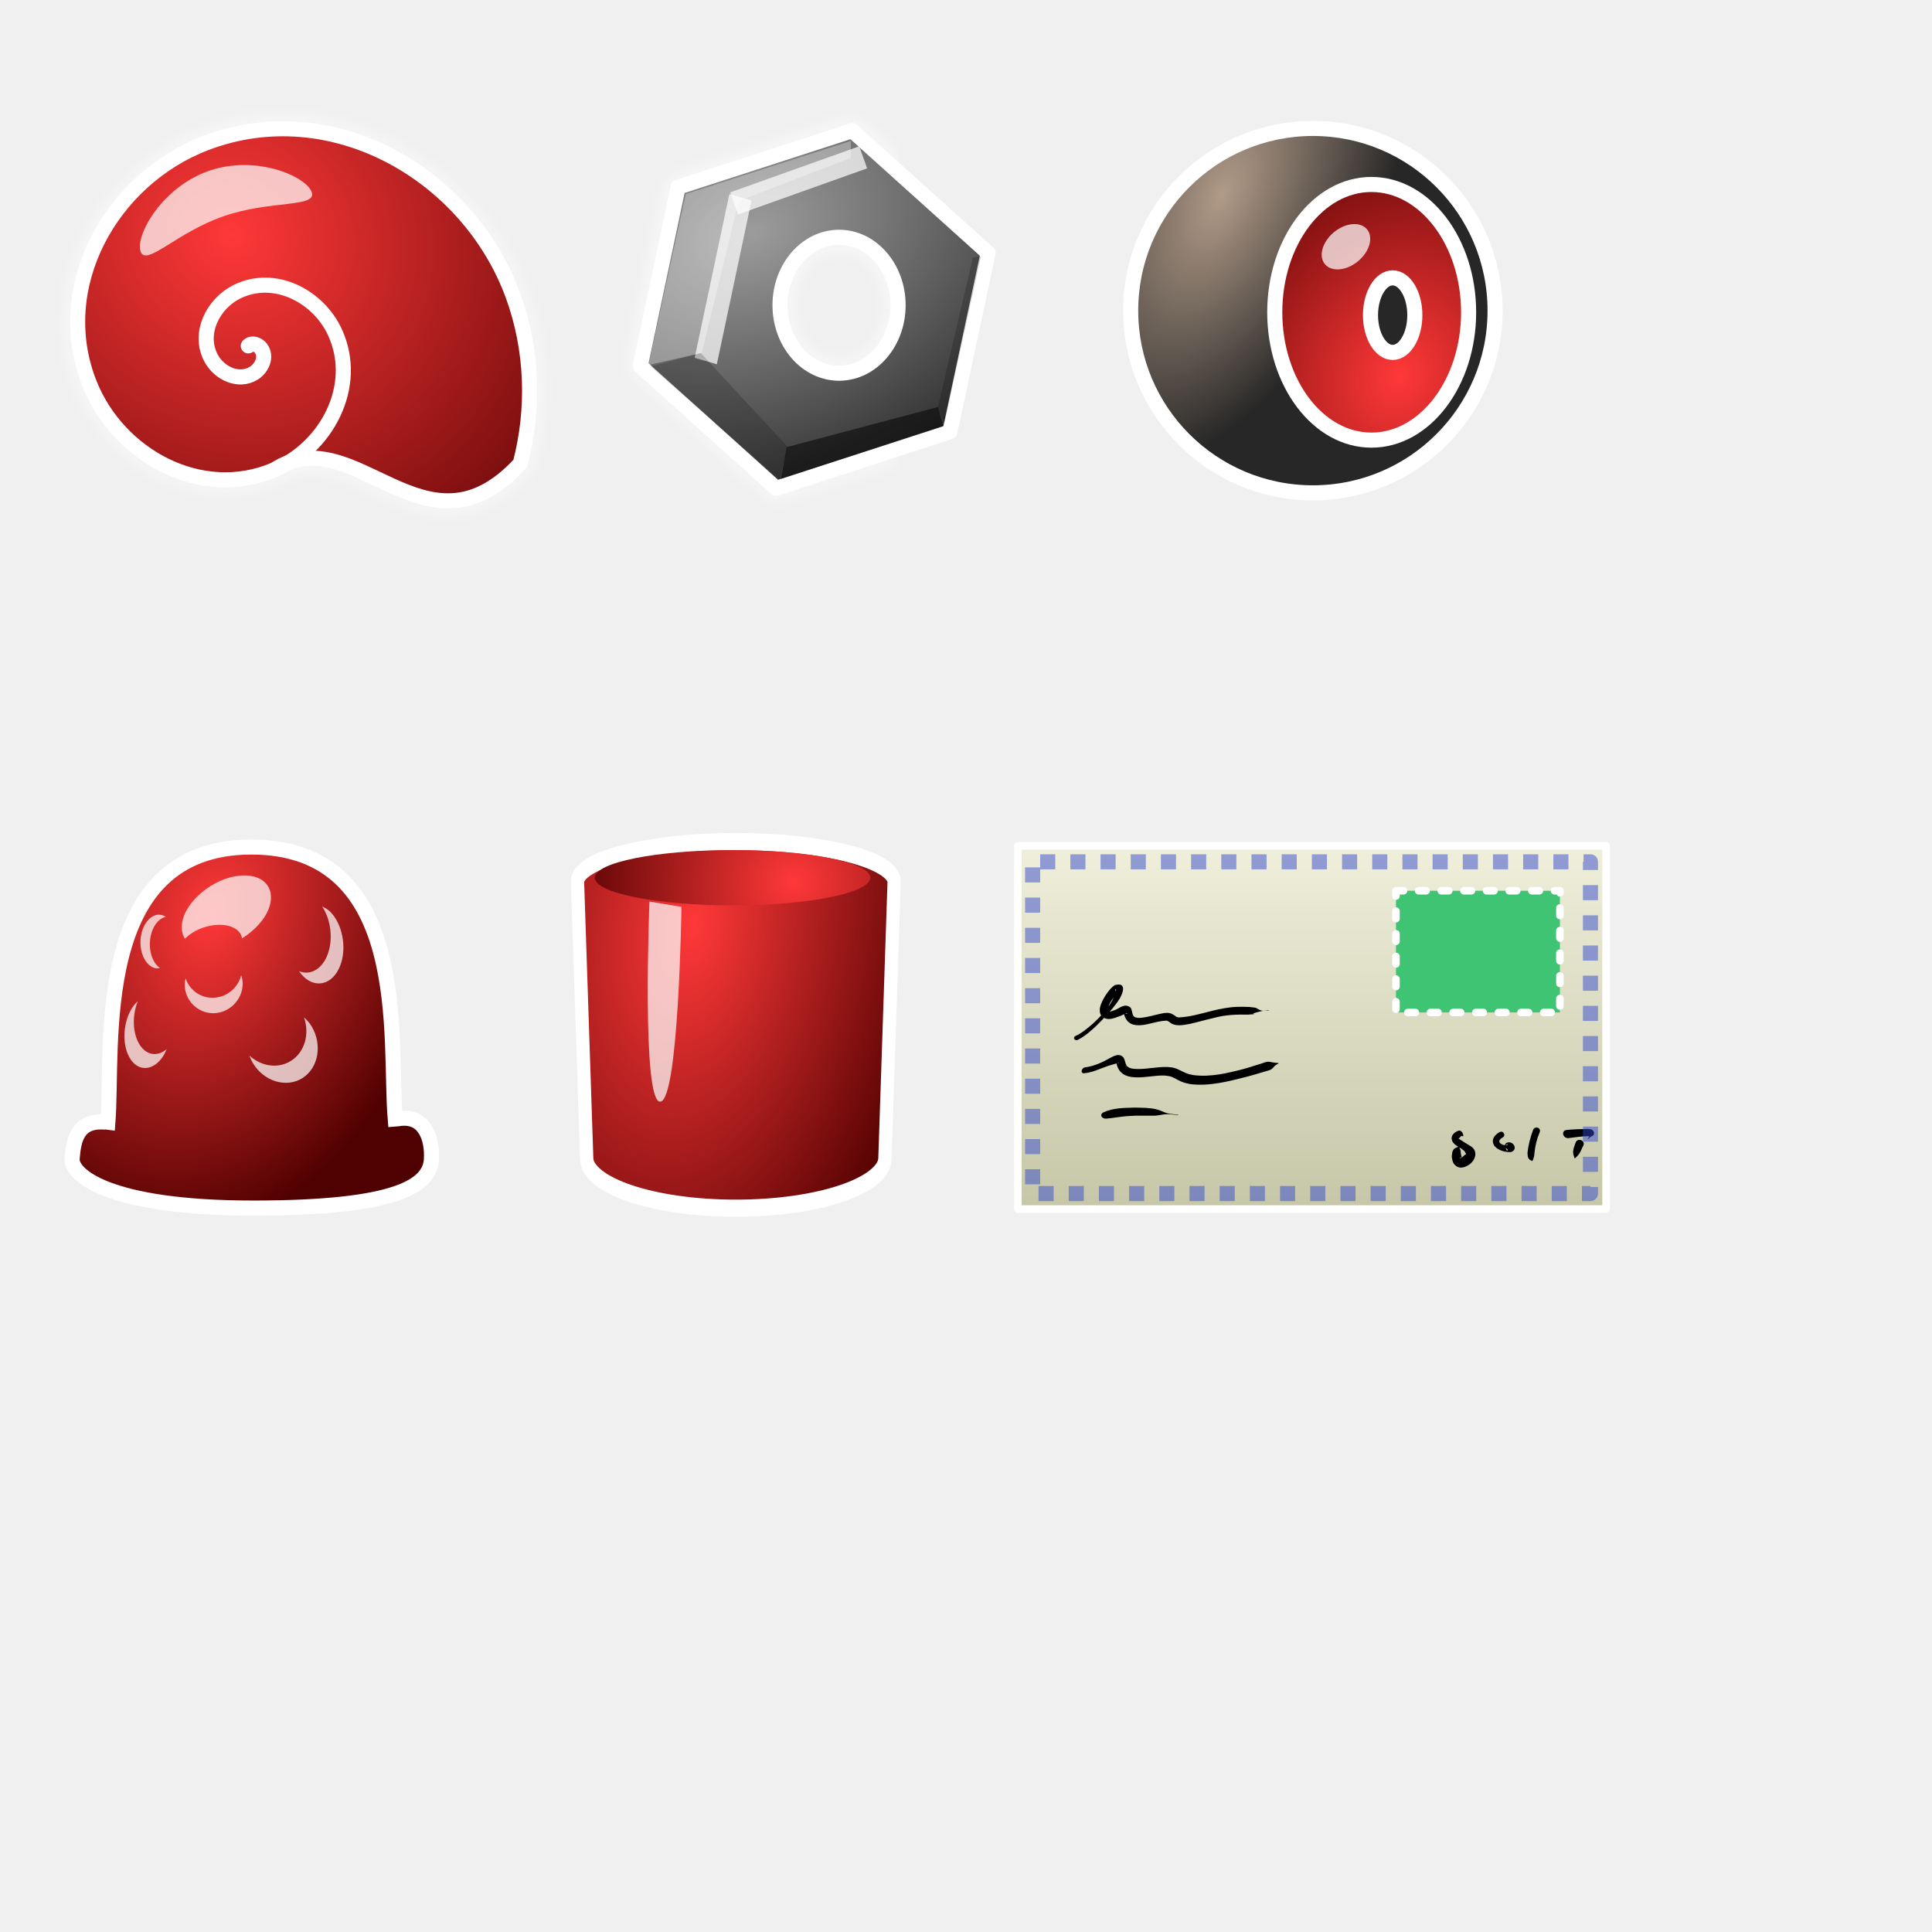
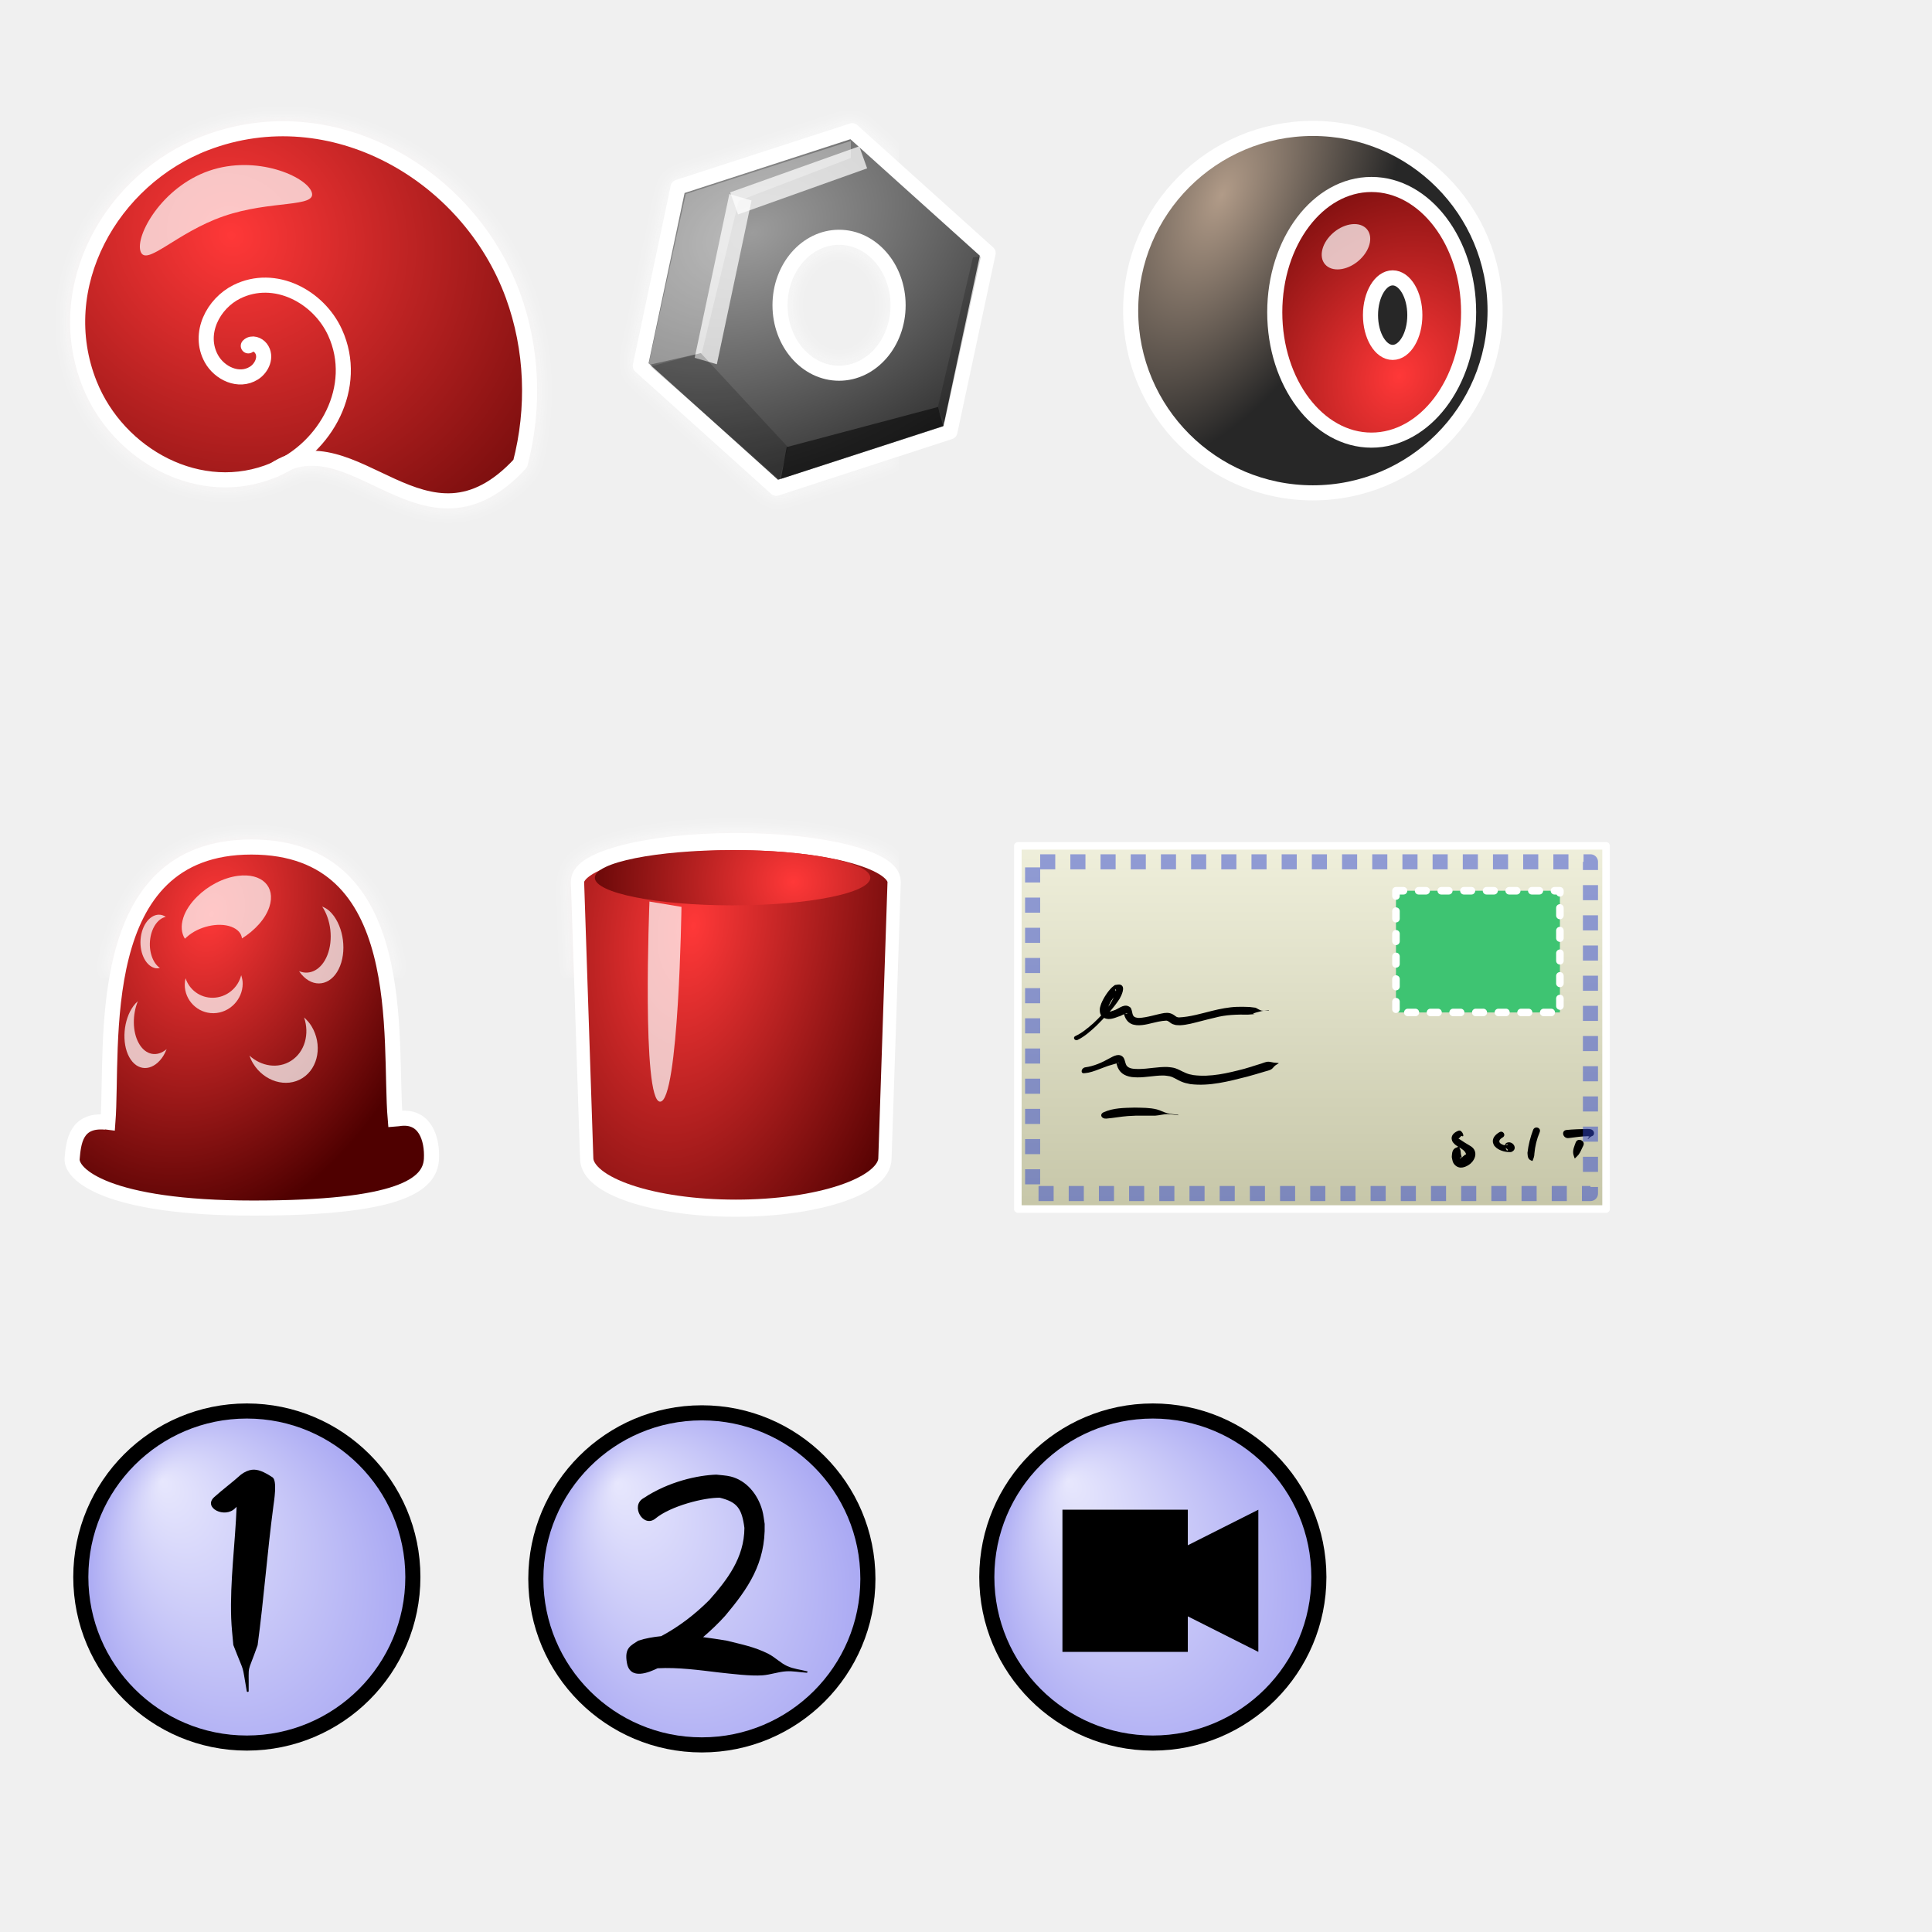
<svg xmlns="http://www.w3.org/2000/svg" xmlns:xlink="http://www.w3.org/1999/xlink" width="256" height="256" id="svg2" version="1.0">
  <defs id="defs4">
+     <linearGradient id="linearGradient2410">
+       <stop style="stop-color:#e7e7fd;stop-opacity:1" offset="0" id="stop2412" />
+       <stop style="stop-color:#a5a4f2;stop-opacity:1" offset="1" id="stop2414" />
+     </linearGradient>
    <linearGradient id="linearGradient3352">
      <stop style="stop-color:#c6c6a8;stop-opacity:1;" offset="0" id="stop3354" />
      <stop style="stop-color:#efefdb;stop-opacity:1;" offset="1" id="stop3356" />
    </linearGradient>
    <linearGradient id="linearGradient3275">
      <stop style="stop-color:#b19b88;stop-opacity:1;" offset="0" id="stop3277" />
      <stop style="stop-color:#272727;stop-opacity:1;" offset="1" id="stop3279" />
    </linearGradient>
    <linearGradient id="linearGradient3236">
      <stop id="stop3238" offset="0" style="stop-color:#9c9c9c;stop-opacity:1;" />
      <stop id="stop3240" offset="1" style="stop-color:#272727;stop-opacity:1;" />
    </linearGradient>
    <linearGradient id="linearGradient3168">
      <stop style="stop-color:#ff3838;stop-opacity:1;" offset="0" id="stop3170" />
      <stop style="stop-color:#4f0000;stop-opacity:1;" offset="1" id="stop3172" />
    </linearGradient>
    <filter id="filter3509">
      <feGaussianBlur stdDeviation="1.122" id="feGaussianBlur3511" />
    </filter>
    <linearGradient id="linearGradient3168-9">
      <stop style="stop-color:#ff3838;stop-opacity:1;" offset="0" id="stop3170-2" />
      <stop style="stop-color:#4f0000;stop-opacity:1;" offset="1" id="stop3172-8" />
    </linearGradient>
    <radialGradient r="12.407" fy="15.552" fx="153.715" cy="15.552" cx="153.715" gradientTransform="matrix(-0.5407116,1.708821,-1.2144,-0.3842653,111.749,-251.7625)" gradientUnits="userSpaceOnUse" id="radialGradient3085" xlink:href="#linearGradient3168-9" />
    <radialGradient xlink:href="#linearGradient3168-9" id="radialGradient4191" gradientUnits="userSpaceOnUse" gradientTransform="matrix(-0.5407116,1.708821,-1.2144,-0.3842653,254.296,-242.8174)" cx="141.171" cy="-16.109" fx="141.171" fy="-16.109" r="12.407" />
    <radialGradient xlink:href="#linearGradient3168-9" id="radialGradient4779" gradientUnits="userSpaceOnUse" gradientTransform="matrix(1.724363,0.03676079,-0.03573322,1.599693,-146.7606,-16.76645)" cx="203.38" cy="15.608" fx="203.38" fy="15.608" r="7.812" />
    <radialGradient xlink:href="#linearGradient3168" id="radialGradient5058" gradientUnits="userSpaceOnUse" gradientTransform="matrix(1.81369,1.067278,-0.9837193,1.671695,-3.404269,-19.83994)" cx="17.926" cy="10.397" fx="17.926" fy="10.397" r="15.472" />
    <radialGradient xlink:href="#linearGradient3275" id="radialGradient5060" gradientUnits="userSpaceOnUse" gradientTransform="matrix(-0.7006716,1.45911,-0.7661931,-0.3679296,196.4094,-135.9938)" cx="108.635" cy="18.247" fx="108.635" fy="18.247" r="12.072" />
    <radialGradient xlink:href="#linearGradient3168" id="radialGradient5062" gradientUnits="userSpaceOnUse" gradientTransform="matrix(3.098692,1.417141,-1.65165,3.611466,-204.831,-237.2425)" cx="117.843" cy="26.65" fx="117.843" fy="26.65" r="4.858" />
    <radialGradient xlink:href="#linearGradient3236" id="radialGradient5064" gradientUnits="userSpaceOnUse" gradientTransform="matrix(0.5726484,1.382932,-2.001179,0.8288419,59.42983,-85.42709)" cx="63.268" cy="17.351" fx="63.268" fy="17.351" r="12.797" />
    <radialGradient xlink:href="#linearGradient3168" id="radialGradient5066" gradientUnits="userSpaceOnUse" gradientTransform="matrix(-0.5407116,1.708821,-1.2144,-0.3842653,254.296,-242.8174)" cx="153.715" cy="15.552" fx="153.715" fy="15.552" r="12.407" />
    <radialGradient xlink:href="#linearGradient3168-9" id="radialGradient5090" gradientUnits="userSpaceOnUse" gradientTransform="matrix(-0.5407116,1.708821,-1.2144,-0.3842653,254.296,-242.8174)" cx="141.171" cy="-16.109" fx="141.171" fy="-16.109" r="12.407" />
    <radialGradient xlink:href="#linearGradient3168-9" id="radialGradient5092" gradientUnits="userSpaceOnUse" gradientTransform="matrix(1.724363,0.03676079,-0.03573322,1.599693,-146.7606,-16.76645)" cx="203.38" cy="15.608" fx="203.38" fy="15.608" r="7.812" />
    <linearGradient xlink:href="#linearGradient3352" id="linearGradient5094" gradientUnits="userSpaceOnUse" gradientTransform="matrix(0.9742486,0,0,0.9624677,0.7648714,2.341854)" x1="28" y1="74" x2="28" y2="49" />
+     <linearGradient xlink:href="#linearGradient3449" id="linearGradient4158" gradientUnits="userSpaceOnUse" x1="23.94" y1="251.595" x2="23.94" y2="207.248" />
+     <linearGradient id="linearGradient3449">
+       <stop style="stop-color:#c5c5c5;stop-opacity:1;" offset="0" id="stop52838" />
+       <stop style="stop-color:#ffffff;stop-opacity:1;" offset="1" id="stop3453" />
+     </linearGradient>
+     <linearGradient xlink:href="#linearGradient3449-5" id="linearGradient4156" gradientUnits="userSpaceOnUse" x1="23.94" y1="251.595" x2="23.94" y2="207.248" />
+     <linearGradient id="linearGradient3449-5">
+       <stop style="stop-color:#c5c5c5;stop-opacity:1;" offset="0" id="stop52838-1" />
+       <stop style="stop-color:#ffffff;stop-opacity:1;" offset="1" id="stop3453-0" />
+     </linearGradient>
+     <filter style="color-interpolation-filters:sRGB" x="-0.3" y="-0.5" height="2" width="1.6" id="filter1953">
+       <feTurbulence result="result1" numOctaves="6" seed="0" type="fractalNoise" baseFrequency="0.05" id="feTurbulence1955" />
+       <feDisplacementMap result="result3" in="SourceGraphic" scale="2.4" yChannelSelector="G" xChannelSelector="R" in2="result1" id="feDisplacementMap1957" />
+       <feColorMatrix in="result1" result="result4" type="saturate" id="feColorMatrix1959" />
+       <feComposite k4="0" k3="0.375" k2="-1.06" k1="4.52" operator="arithmetic" id="feComposite1961" in2="result4" />
+       <feComposite result="result6" in2="result3" operator="in" id="feComposite1963" />
+       <feBlend result="result5" in2="result3" id="feBlend1965" mode="screen" />
+       <feColorMatrix values="1 0 0 0 0 0 1 0 0 0 0 0 1 0 0 -0.33 -0.33 -0.33 1 0 " type="matrix" id="feColorMatrix1967" />
+     </filter>
+     <radialGradient xlink:href="#linearGradient2410" id="radialGradient3671" gradientUnits="userSpaceOnUse" gradientTransform="matrix(0.9820306,-0.1887218,0.2305783,1.199834,-49.97962,-36.03293)" cx="42.061" cy="220.036" fx="33.061" fy="205.036" r="23" />
  </defs>
  <g id="layer2" style="display:none">
    <rect style="fill:#9c9c9c;fill-opacity:1;fill-rule:nonzero;stroke:none;stroke-width:1;marker:none;visibility:visible;display:inline;overflow:visible;enable-background:accumulate" id="rect3179" width="70" height="90" x="5" y="6" />
    <rect y="6" x="80" height="90" width="60" id="rect3214" style="fill:#9c9c9c;fill-opacity:1;fill-rule:nonzero;stroke:none;stroke-width:1;marker:none;visibility:visible;display:inline;overflow:visible;enable-background:accumulate" />
    <rect style="fill:#9c9c9c;fill-opacity:1;fill-rule:nonzero;stroke:none;stroke-width:1;marker:none;visibility:visible;display:inline;overflow:visible;enable-background:accumulate" id="rect3216" width="60" height="90" x="145" y="6" />
    <rect y="101" x="5" height="90" width="60" id="rect3218" style="fill:#9c9c9c;fill-opacity:1;fill-rule:nonzero;stroke:none;stroke-width:1;marker:none;visibility:visible;display:inline;overflow:visible;enable-background:accumulate" />
    <rect y="101" x="130" height="90" width="90" id="rect3330" style="fill:#9c9c9c;fill-opacity:1;fill-rule:nonzero;stroke:none;stroke-width:1;marker:none;visibility:visible;display:inline;overflow:visible;enable-background:accumulate" />
    <rect style="fill:#9c9c9c;fill-opacity:1;fill-rule:nonzero;stroke:none;stroke-width:1;marker:none;visibility:visible;display:inline;overflow:visible;enable-background:accumulate" id="rect3049" width="55" height="90" x="70" y="101" />
  </g>
  <g id="layer3" style="display:inline">
    <use x="0" y="0" xlink:href="#g3432" id="use3470" width="1" height="1" style="fill:#ffffff;fill-opacity:1;filter:url(#filter3509)" />
  </g>
  <g id="layer1" style="display:inline">
    <g id="g3432" transform="matrix(2,0,0,2,-5,-6)">
      <g id="g3390" transform="translate(-1.049233,1.914617)">
        <path style="fill:url(#radialGradient5058);fill-opacity:1;fill-rule:evenodd;stroke:#ffffff;stroke-width:1;stroke-linecap:butt;stroke-linejoin:round;stroke-opacity:1;stroke-miterlimit:4;stroke-dasharray:none" d="M 21.723,32.213 C 16.833,34.287 11.378,31.248 9.49,26.535 6.899,20.068 10.929,12.947 17.18,10.56 c 8.323,-3.177 17.396,2.024 20.351,10.09 1.303,3.558 1.441,7.485 0.487,11.145 -6.322,6.845 -10.948,-3.064 -16.294,0.418 z" id="path2388" />
        <path style="fill:none;stroke:#ffffff;stroke-width:1;stroke-linecap:round;stroke-linejoin:miter;stroke-opacity:1;stroke-miterlimit:4;stroke-dasharray:none" d="m 20,24 c 0.244,-0.251 0.65,-0.083 0.832,0.155 0.421,0.55 0.07,1.314 -0.454,1.645 -1.013,0.64 -2.298,0.008 -2.827,-0.956 -0.91,-1.657 0.116,-3.65 1.697,-4.431 2.505,-1.237 5.415,0.312 6.504,2.71 1.624,3.576 -0.592,7.634 -4.028,9.091" id="path2383" />
        <path transform="matrix(0.9448977,-0.3273657,0.3273657,0.9448977,-5.692148,4.031479)" style="fill:#ffffff;fill-opacity:0.719;fill-rule:nonzero;stroke:none;stroke-width:1;marker:none;visibility:visible;display:inline;overflow:visible;enable-background:accumulate" d="m 25.043,19.03 c 0,1.104 -2.731,-0.403 -6.043,-0.403 -3.312,0 -5.957,1.507 -5.957,0.403 0,-1.104 2.719,-3.561 6.031,-3.561 3.312,0 5.969,2.457 5.969,3.561 z" id="path3187" />
      </g>
      <g id="g3404" transform="translate(-21.10128,1.911693)">
-         <path style="fill:url(#radialGradient5060);fill-opacity:1;fill-rule:nonzero;stroke:#ffffff;stroke-width:1;stroke-linecap:round;stroke-linejoin:round;stroke-miterlimit:4;stroke-opacity:1;stroke-dasharray:none;stroke-dashoffset:0;marker:none;visibility:visible;display:inline;overflow:visible;enable-background:accumulate" id="path3248" d="m 124.411,23.484 c 0,6.667 -5.405,12.072 -12.072,12.072 -6.667,0 -12.072,-5.405 -12.072,-12.072 0,-6.667 5.405,-12.072 12.072,-12.072 6.667,0 12.072,5.405 12.072,12.072 z" transform="translate(-1.756026,-1.815232)" />
+         <path style="fill:url(#radialGradient5060);fill-opacity:1;fill-rule:nonzero;stroke:#ffffff;stroke-width:1;stroke-linecap:round;stroke-linejoin:round;stroke-miterlimit:4;stroke-opacity:1;stroke-dasharray:none;stroke-dashoffset:0;marker:none;visibility:visible;display:inline;overflow:visible;enable-background:accumulate" id="path3248" d="m 124.411,23.484 c 0,6.667 -5.405,12.072 -12.072,12.072 -6.667,0 -12.072,-5.405 -12.072,-12.072 0,-6.667 5.405,-12.072 12.072,-12.072 C 119.006,11.412 124.411,16.817 124.411,23.484 Z" transform="translate(-1.756026,-1.815232)" />
        <path style="fill:url(#radialGradient5062);fill-opacity:1;fill-rule:nonzero;stroke:#ffffff;stroke-width:1;stroke-linecap:round;stroke-linejoin:round;stroke-miterlimit:4;stroke-opacity:1;stroke-dasharray:none;stroke-dashoffset:0;marker:none;visibility:visible;display:inline;overflow:visible;enable-background:accumulate" d="m 114.463,13.31 c -3.544,0 -6.406,3.798 -6.406,8.469 0,4.671 2.863,8.469 6.406,8.469 3.544,0 6.438,-3.798 6.438,-8.469 0,-4.671 -2.894,-8.469 -6.438,-8.469 z m 1.406,6.188 c 0.805,0 1.469,1.106 1.469,2.469 0,1.362 -0.664,2.469 -1.469,2.469 -0.805,0 -1.469,-1.106 -1.469,-2.469 0,-1.362 0.664,-2.469 1.469,-2.469 z" id="path3250" />
-         <path style="fill:#ffffff;fill-opacity:0.719;fill-rule:nonzero;stroke:none;stroke-width:1;marker:none;visibility:visible;display:inline;overflow:visible;enable-background:accumulate" id="path3262" d="m 116.77,19.747 c 0,0.849 -0.947,1.538 -2.115,1.538 -1.168,0 -2.115,-0.688 -2.115,-1.538 0,-0.849 0.947,-1.538 2.115,-1.538 1.168,0 2.115,0.688 2.115,1.538 z" transform="matrix(0.6144794,-0.5920037,0.6152111,0.5389105,30.17306,74.67001)" />
+         <path style="fill:#ffffff;fill-opacity:0.719;fill-rule:nonzero;stroke:none;stroke-width:1;marker:none;visibility:visible;display:inline;overflow:visible;enable-background:accumulate" id="path3262" d="m 116.77,19.747 c 0,0.849 -0.947,1.538 -2.115,1.538 -1.168,0 -2.115,-0.688 -2.115,-1.538 0,-0.849 0.947,-1.538 2.115,-1.538 C 115.823,18.209 116.77,18.898 116.77,19.747 Z" transform="matrix(0.6144794,-0.5920037,0.6152111,0.5389105,30.17306,74.67001)" />
      </g>
      <g id="g3395" transform="translate(-8.571149,1.970155)">
        <path style="fill:url(#radialGradient5064);fill-opacity:1;fill-rule:nonzero;stroke:#ffffff;stroke-width:1;stroke-linecap:round;stroke-linejoin:round;stroke-miterlimit:4;stroke-opacity:1;stroke-dasharray:none;stroke-dashoffset:0;marker:none;visibility:visible;display:inline;overflow:visible;enable-background:accumulate" d="M 67.533,9.688 55.997,13.43 53.493,25.277 62.497,33.381 74.005,29.638 76.537,17.792 67.533,9.688 z m -0.872,7.063 c 2.16,1e-6 3.911,2.017 3.911,4.502 3e-6,2.485 -1.751,4.502 -3.911,4.502 -2.16,10e-7 -3.911,-2.017 -3.911,-4.502 -10e-7,-2.485 1.751,-4.502 3.911,-4.502 z" id="path3220" />
        <rect style="fill:#ffffff;fill-opacity:0.719;fill-rule:nonzero;stroke:none;stroke-width:1;marker:none;visibility:visible;display:inline;overflow:visible;enable-background:accumulate" id="rect3244" width="9.08" height="1.552" x="51.361" y="32.955" transform="matrix(0.9418143,-0.3361335,0.3360657,0.9418385,0,0)" />
        <rect transform="matrix(0.2071927,-0.9783002,0.9604439,0.2784735,0,0)" y="61.146" x="-7.88" height="1.53" width="11.092" id="rect3246" style="fill:#ffffff;fill-opacity:0.719;fill-rule:nonzero;stroke:none;stroke-width:1;marker:none;visibility:visible;display:inline;overflow:visible;enable-background:accumulate" />
        <path style="fill:#000000;fill-opacity:0.534;fill-rule:evenodd;stroke:none;display:inline" d="m 62.81,32.758 0.382,-2.106 10.022,-2.658 0.35,1.279 -10.754,3.485 z" id="path3285" />
        <path style="fill:#000000;fill-opacity:0.186;fill-rule:evenodd;stroke:none;display:inline" d="m 57.494,24.417 5.777,6.238 -0.565,2.132 -8.515,-7.478 3.303,-0.892 z" id="path3287" />
        <path style="fill:#000000;fill-opacity:0.186;fill-rule:evenodd;stroke:none;display:inline" d="m 76.058,18.021 -0.525,0.058 -2.336,9.973 0.454,0.966 2.407,-10.997 z" id="path3289" />
        <path style="fill:#ffffff;fill-opacity:0.317;fill-rule:evenodd;stroke:none;display:inline" d="m 54.031,25.212 3.537,-0.8 2.444,-10.073 7.427,-2.845 0.005,-1.129 -10.937,3.517 -2.476,11.331 z" id="path3291" />
      </g>
      <g id="g3409" transform="translate(-135.7698,49.67185)">
        <path style="fill:url(#radialGradient5066);fill-opacity:1;fill-rule:evenodd;stroke:#ffffff;stroke-width:1;stroke-linecap:butt;stroke-linejoin:miter;stroke-opacity:1;display:inline;stroke-miterlimit:4;stroke-dasharray:none" d="m 154.922,9.445 c -10.65,0 -9.117,13.211 -9.504,18.227 -0.003,-3.58e-4 -0.149,3.65e-4 -0.15,0 -1.99,-0.184 -2.127,1.364 -2.219,2.418 -0.092,1.053 2.315,3.276 11.992,3.276 9.677,2e-6 11.72,-1.518 11.812,-3.245 0.071,-1.318 -0.41,-2.981 -2.219,-2.672 -0.026,0.004 -0.144,-0.004 -0.18,0 -0.439,-5.185 1.119,-18.004 -9.534,-18.004 z" id="path3295" />
        <path style="fill:#ffffff;fill-opacity:0.719;fill-rule:nonzero;stroke:none;stroke-width:1;marker:none;visibility:visible;display:inline;overflow:visible;enable-background:accumulate" d="m 159.614,13.389 c 0.58,0.861 0.75,2.191 0.344,3.219 -0.382,0.967 -1.153,1.358 -1.875,1.062 0.098,0.145 0.192,0.261 0.312,0.375 0.839,0.795 1.932,0.482 2.406,-0.719 0.474,-1.201 0.151,-2.83 -0.688,-3.625 -0.161,-0.153 -0.328,-0.241 -0.5,-0.312 z" id="path3310" />
        <path id="path3317" d="m 158.415,20.736 c 0.375,1.087 0.053,2.292 -0.863,2.874 -0.862,0.548 -1.977,0.368 -2.755,-0.345 0.063,0.183 0.134,0.339 0.238,0.512 0.724,1.2 2.207,1.654 3.277,0.974 1.07,-0.68 1.322,-2.232 0.598,-3.433 -0.139,-0.231 -0.31,-0.412 -0.496,-0.583 z" style="fill:#ffffff;fill-opacity:0.719;fill-rule:nonzero;stroke:none;stroke-width:1;marker:none;visibility:visible;display:inline;overflow:visible;enable-background:accumulate" />
        <path style="fill:#ffffff;fill-opacity:0.719;fill-rule:nonzero;stroke:none;stroke-width:1;marker:none;visibility:visible;display:inline;overflow:visible;enable-background:accumulate" d="m 149.309,22.835 c -0.63,0.541 -1.402,0.413 -1.849,-0.399 -0.421,-0.765 -0.42,-1.894 -0.058,-2.775 -0.106,0.091 -0.195,0.186 -0.291,0.316 -0.666,0.904 -0.799,2.44 -0.277,3.39 0.522,0.95 1.5,0.954 2.166,0.05 0.128,-0.174 0.222,-0.371 0.309,-0.581 z" id="path3319" />
        <path style="fill:#ffffff;fill-opacity:0.719;fill-rule:nonzero;stroke:none;stroke-width:1;marker:none;visibility:visible;display:inline;overflow:visible;enable-background:accumulate" d="m 151.34,12.723 c -0.432,0.427 -0.765,0.905 -0.926,1.408 -0.176,0.549 -0.124,1.028 0.105,1.39 0.041,-0.043 0.097,-0.086 0.144,-0.129 0.768,-0.687 2.073,-0.982 2.926,-0.665 0.427,0.158 0.683,0.446 0.711,0.775 0.85,-0.532 1.56,-1.293 1.819,-2.099 0.431,-1.341 -0.506,-2.248 -2.077,-2.049 -0.982,0.124 -1.983,0.658 -2.702,1.369 z" id="path3321" />
        <path style="fill:#ffffff;fill-opacity:0.719;fill-rule:nonzero;stroke:none;stroke-width:1;marker:none;visibility:visible;display:inline;overflow:visible;enable-background:accumulate" d="m 154.249,17.939 c -0.207,0.838 -0.963,1.479 -1.87,1.493 -0.854,0.013 -1.57,-0.536 -1.814,-1.293 -0.035,0.141 -0.053,0.268 -0.054,0.419 -0.008,1.046 0.852,1.912 1.912,1.897 1.06,-0.016 1.918,-0.906 1.926,-1.951 0.002,-0.201 -0.042,-0.383 -0.099,-0.564 z" id="path3326" />
        <path id="path3328" d="m 148.865,17.459 c -0.476,-0.323 -0.758,-1.114 -0.641,-1.942 0.111,-0.78 0.54,-1.344 1.03,-1.444 -0.08,-0.054 -0.154,-0.091 -0.245,-0.116 -0.629,-0.175 -1.27,0.469 -1.407,1.437 -0.137,0.968 0.28,1.891 0.909,2.066 0.121,0.034 0.236,0.024 0.354,1.06e-4 z" style="fill:#ffffff;fill-opacity:0.719;fill-rule:nonzero;stroke:none;stroke-width:1;marker:none;visibility:visible;display:inline;overflow:visible;enable-background:accumulate" />
      </g>
      <g id="g3418" transform="translate(61.3768,9.53724)">
        <rect style="fill:url(#linearGradient5094);fill-opacity:1;fill-rule:nonzero;stroke:#ffffff;stroke-width:0.5;stroke-linecap:round;stroke-linejoin:round;stroke-miterlimit:4;stroke-opacity:1;stroke-dasharray:none;stroke-dashoffset:0;marker:none;visibility:visible;display:inline;overflow:visible;enable-background:accumulate" id="rect3332" width="38.97" height="24.062" x="8.559" y="49.503" />
        <rect style="fill:#3ec472;fill-opacity:1;fill-rule:nonzero;stroke:#ffffff;stroke-width:0.5;stroke-linecap:round;stroke-linejoin:round;stroke-miterlimit:4;stroke-opacity:1;stroke-dasharray:0.5, 1;stroke-dashoffset:0;marker:none;visibility:visible;display:inline;overflow:visible;enable-background:accumulate" id="rect3334" width="10.861" height="8.064" x="33.61" y="52.477" />
        <path style="fill:#000000;fill-opacity:1;fill-rule:nonzero;stroke:none;display:inline" id="path3336" d="m 12.367,62.106 c 0.448,-0.206 0.825,-0.531 1.195,-0.851 0.403,-0.381 0.797,-0.781 1.098,-1.25 0.121,-0.189 0.194,-0.348 0.292,-0.545 0.026,-0.068 0.057,-0.134 0.078,-0.203 0.015,-0.05 0.026,-0.101 0.032,-0.153 0.023,-0.202 -0.118,-0.068 0.011,0.05 0.044,0.04 0.114,0.036 0.171,0.054 -0.3,0.246 -0.552,0.576 -0.686,0.944 -0.025,0.069 -0.035,0.143 -0.053,0.215 0.005,0.045 -7.49e-4,0.092 0.016,0.134 0.007,0.016 0.03,0.025 0.047,0.025 0.018,-7.66e-4 0.03,-0.022 0.048,-0.028 0.033,-0.012 0.069,-0.014 0.103,-0.024 0.101,-0.03 0.199,-0.069 0.298,-0.103 0.321,-0.146 0.644,-0.449 0.994,-0.162 0.059,0.048 0.064,0.138 0.096,0.207 0.075,0.36 0.088,0.457 0.47,0.489 0.574,-0.029 1.117,-0.231 1.68,-0.327 0.261,-0.033 0.449,6.36e-4 0.661,0.147 0.139,0.096 0.137,0.124 0.307,0.145 0.749,-0.034 1.479,-0.257 2.203,-0.437 0.54,-0.133 1.088,-0.242 1.645,-0.264 0.3,-0.012 0.53,2.95e-4 0.836,0.009 0.134,0.016 0.269,0.033 0.403,0.049 0.135,0.064 0.259,0.163 0.405,0.193 0.148,0.03 0.302,-0.013 0.453,-0.019 0.02,-8.37e-4 0.025,0.027 0.005,0.028 l 0,0 c -0.151,0.006 -0.306,-0.015 -0.454,0.019 -1.355,0.318 0.291,0.134 -0.904,0.236 -0.745,-0.011 -1.488,0.005 -2.212,0.205 -0.71,0.17 -0.245,0.056 -0.96,0.238 -0.434,0.11 -0.872,0.237 -1.322,0.261 -0.099,0.005 -0.198,-0.008 -0.298,-0.013 -0.077,-0.023 -0.157,-0.039 -0.231,-0.07 -0.146,-0.062 -0.234,-0.206 -0.398,-0.223 -0.254,0.021 -0.262,0.016 -0.536,0.07 -0.476,0.094 -0.942,0.268 -1.435,0.233 -0.095,-0.02 -0.194,-0.026 -0.285,-0.06 -0.332,-0.121 -0.495,-0.417 -0.565,-0.743 0.186,0.116 0.292,0.018 0.209,0.022 -0.193,0.011 -0.364,0.168 -0.548,0.206 -0.272,0.102 -0.605,0.236 -0.899,0.121 -0.328,-0.128 -0.372,-0.382 -0.342,-0.691 0.029,-0.096 0.05,-0.195 0.088,-0.288 0.143,-0.357 0.432,-0.809 0.711,-1.075 0.061,-0.058 0.133,-0.104 0.199,-0.156 0.121,-0.006 0.25,-0.057 0.364,-0.017 0.373,0.13 0.044,0.753 -0.059,0.934 -0.431,0.665 -0.99,1.24 -1.549,1.797 -0.378,0.347 -0.763,0.697 -1.229,0.925 -0.189,0.092 -0.346,-0.165 -0.155,-0.253 z" />
        <path style="fill:#000000;fill-opacity:1;fill-rule:nonzero;stroke:none;display:inline" id="path3338" d="m 13.029,64.175 c 0.571,-0.076 1.107,-0.317 1.604,-0.598 0.274,-0.148 0.641,-0.363 0.908,-0.067 0.073,0.081 0.12,0.279 0.151,0.387 0.017,0.044 0.029,0.09 0.052,0.131 0.157,0.277 0.582,0.252 0.846,0.26 0.625,-0.009 1.243,-0.152 1.869,-0.134 0.104,0.003 0.207,0.022 0.31,0.033 0.339,0.044 0.617,0.247 0.927,0.37 0.223,0.089 0.254,0.083 0.502,0.135 1.131,0.145 2.258,-0.13 3.345,-0.413 2.062,-0.608 -0.653,0.198 1.146,-0.352 0.141,-0.043 0.278,-0.11 0.425,-0.122 0.135,-0.011 0.268,0.041 0.402,0.057 0.101,0.012 0.203,0.019 0.304,0.029 0.02,0.002 0.027,0.016 0.01,0.027 l 0,0 c -0.076,0.048 -0.157,0.087 -0.227,0.143 -0.092,0.075 -0.154,0.188 -0.256,0.248 -0.127,0.074 -0.277,0.1 -0.418,0.144 -0.305,0.097 -0.886,0.259 -1.178,0.341 -1.229,0.311 -2.492,0.651 -3.77,0.493 -0.309,-0.07 -0.349,-0.063 -0.626,-0.18 -0.252,-0.106 -0.474,-0.279 -0.744,-0.341 -0.171,-0.025 -0.292,-0.05 -0.464,-0.048 -0.559,0.005 -1.108,0.128 -1.668,0.124 -0.123,-0.007 -0.247,-0.005 -0.37,-0.022 -0.499,-0.069 -0.85,-0.302 -0.989,-0.796 -0.008,-0.041 -0.024,-0.081 -0.024,-0.122 -7e-5,-0.038 0.075,0.019 0.113,0.017 0.02,-0.001 0.07,-0.029 0.05,-0.03 -0.085,-0.003 -0.347,0.081 -0.396,0.095 -0.386,0.114 -0.253,0.068 -0.651,0.216 -0.318,0.118 -0.638,0.257 -0.972,0.327 -0.092,0.019 -0.186,0.026 -0.279,0.039 -0.278,0.039 -0.21,-0.354 0.068,-0.391 z" />
        <path style="fill:#000000;fill-opacity:1;fill-rule:nonzero;stroke:none;display:inline" id="path3340" d="m 14.24,67.155 c 0.641,-0.297 1.376,-0.292 2.067,-0.311 0.493,0.014 0.975,-0.001 1.459,0.12 0.237,0.06 0.452,0.191 0.689,0.251 0.236,0.06 0.481,0.071 0.722,0.107 0.02,0.003 0.012,0.029 -0.007,0.027 l 0,0 c -0.244,-0.023 -0.486,-0.075 -0.731,-0.07 -0.257,0.005 -0.508,0.081 -0.765,0.098 -0.117,0.008 -1.083,0.001 -1.263,5.4e-5 -0.188,0.009 -0.375,0.014 -0.563,0.028 -0.479,0.035 -0.951,0.129 -1.43,0.168 -0.321,0.026 -0.47,-0.283 -0.178,-0.418 z" />
        <path style="fill:#000000;fill-opacity:1;fill-rule:nonzero;stroke:none;display:inline" id="path3342" d="m 37.967,68.717 c -0.022,-0.016 -0.316,0.278 -0.168,0.206 0.249,0.172 0.509,0.327 0.769,0.481 0.051,0.042 0.11,0.077 0.153,0.127 0.232,0.268 0.172,0.608 -0.03,0.871 -0.046,0.061 -0.105,0.111 -0.157,0.166 -0.289,0.225 -0.701,0.389 -1.01,0.086 -0.171,-0.168 -0.171,-0.319 -0.217,-0.536 0.019,-0.186 0.006,-0.392 0.158,-0.54 0.079,-0.077 0.199,-0.093 0.292,-0.152 0.064,-0.041 0.118,-0.097 0.176,-0.146 0.015,-0.013 0.034,0.004 0.021,0.019 l 0,0 c -0.046,0.053 -0.126,0.089 -0.139,0.158 -0.014,0.076 0.053,0.145 0.07,0.221 0.024,0.103 0.009,0.212 0.043,0.313 0.01,0.037 0.02,0.074 0.03,0.112 0.025,0.098 -0.075,-0.008 -0.12,0.084 -0.028,0.058 0.268,-0.107 0.177,-0.075 0.051,-0.041 0.097,-0.09 0.149,-0.13 0.09,-0.068 0.134,0.016 0.031,-0.187 -0.035,-0.039 -0.066,-0.083 -0.105,-0.117 -0.243,-0.214 -0.59,-0.306 -0.751,-0.609 -0.014,-0.065 -0.042,-0.128 -0.042,-0.194 -6.71e-4,-0.255 0.24,-0.422 0.452,-0.499 0.268,-0.097 0.448,0.508 0.216,0.341 z" />
        <path style="fill:#000000;fill-opacity:1;fill-rule:nonzero;stroke:none;display:inline" id="path3344" d="m 40.675,68.823 c -0.136,0.072 -0.299,0.221 -0.174,0.37 0.122,0.111 0.304,0.17 0.47,0.135 0.031,-0.007 0.045,-0.046 0.069,-0.068 -0.285,0.048 -0.167,0.27 -0.092,0.412 0.003,0.005 0.006,0.014 0.012,0.014 0.105,-0.01 0.07,-0.022 0.03,-0.09 -0.037,-0.028 -0.075,-0.055 -0.112,-0.083 -0.019,-0.014 -0.025,0.003 -0.027,-0.021 l 0,0 c -0.006,-0.062 -0.012,-0.124 -0.019,-0.186 0.031,-0.04 0.047,-0.099 0.093,-0.121 0.425,-0.208 0.827,0.431 0.304,0.607 -0.329,0.011 -0.694,-0.069 -0.96,-0.277 -0.057,-0.044 -0.102,-0.103 -0.153,-0.154 -0.027,-0.065 -0.066,-0.126 -0.08,-0.195 -0.063,-0.314 0.182,-0.548 0.426,-0.691 0.248,-0.146 0.466,0.212 0.212,0.347 z" />
        <path style="fill:#000000;fill-opacity:1;fill-rule:nonzero;stroke:none;display:inline" id="path3346" d="m 43.129,68.481 c -0.192,0.448 -0.303,0.921 -0.348,1.405 -8.2e-5,0.173 -0.054,0.324 -0.121,0.479 -0.009,0.02 -0.009,0.024 -0.028,0.013 l 0,0 c -0.061,-0.034 -0.134,-0.051 -0.183,-0.101 -0.128,-0.131 -0.11,-0.268 -0.127,-0.435 0.06,-0.52 0.187,-1.026 0.372,-1.516 0.115,-0.305 0.564,-0.146 0.435,0.154 z" />
        <path style="fill:#000000;fill-opacity:1;fill-rule:nonzero;stroke:none;display:inline" id="path3348" d="m 44.916,68.325 c 0.448,-0.043 0.897,-0.054 1.347,-0.067 0.086,0.008 0.175,-2.65e-4 0.258,0.024 0.15,0.043 0.261,0.188 0.186,0.364 -0.033,0.077 -0.143,0.086 -0.21,0.136 -0.056,0.043 -0.104,0.095 -0.156,0.143 -0.015,0.013 -0.034,-1.1e-5 -0.023,-0.017 l 0,0 c 0.16,-0.246 0.117,-0.079 0.063,-0.277 -0.006,-0.023 0.104,0.204 -0.034,0.107 -0.433,0.004 -0.863,0.072 -1.292,0.126 -0.39,0.049 -0.531,-0.501 -0.139,-0.538 z" />
        <path style="fill:#000000;fill-opacity:1;fill-rule:nonzero;stroke:none;display:inline" id="path3350" d="m 46.014,69.381 c -0.107,0.195 -0.173,0.413 -0.313,0.59 -0.068,0.085 -0.153,0.154 -0.229,0.232 -0.014,0.014 -0.022,0.013 -0.028,-0.006 l 0,0 c -0.031,-0.108 -0.081,-0.213 -0.093,-0.325 -0.028,-0.248 0.082,-0.486 0.164,-0.712 0.132,-0.363 0.685,-0.117 0.499,0.221 z" />
        <rect style="opacity:0.5;fill:none;stroke:#3147cd;stroke-width:1;stroke-linecap:butt;stroke-linejoin:round;stroke-miterlimit:4;stroke-opacity:1;stroke-dasharray:1,1;stroke-dashoffset:1.5;marker:none;visibility:visible;display:inline;overflow:visible;enable-background:accumulate" id="rect3360" width="36.958" height="21.976" x="9.537" y="50.561" />
      </g>
      <g id="g4787" transform="matrix(1.149593,0,0,1.127112,-178.8122,43.82104)">
        <path d="M 209.25,15.625 C 209.25,16.937 205.165,18 200.125,18 195.085,18 191,16.937 191,15.625 L 190.437,2.53 c 0,-1.058 4.337,-1.916 9.688,-1.916 5.351,0 9.688,0.858 9.688,1.916 z" style="color:#000000;fill:url(#radialGradient5090);fill-opacity:1;fill-rule:evenodd;stroke:#ffffff;stroke-width:0.813;stroke-linecap:butt;stroke-linejoin:miter;stroke-miterlimit:4;stroke-opacity:1;stroke-dasharray:none;stroke-dashoffset:0;marker:none;visibility:visible;display:inline;overflow:visible;enable-background:accumulate" transform="matrix(0.9418816,0,0,1.239611,11.63094,12.48831)" id="path3065" />
-         <path transform="matrix(1.016,0,0,1.04,-3.199,-0.68)" d="m 207.75,15.438 c 0,0.863 -3.498,1.562 -7.812,1.562 -4.315,0 -7.812,-0.7 -7.812,-1.562 0,-0.863 3.498,-1.562 7.812,-1.562 4.315,0 7.812,0.7 7.812,1.562 z" id="path4193" style="color:#000000;fill:url(#radialGradient5092);fill-opacity:1;fill-rule:evenodd;stroke:none;stroke-width:1px;marker:none;visibility:visible;display:inline;overflow:visible;enable-background:accumulate" />
+         <path transform="matrix(1.016,0,0,1.04,-3.199,-0.68)" d="m 207.75,15.438 c 0,0.863 -3.498,1.562 -7.812,1.562 -4.315,0 -7.812,-0.7 -7.812,-1.562 0,-0.863 3.498,-1.562 7.812,-1.562 C 204.252,13.875 207.75,14.575 207.75,15.438 Z" id="path4193" style="color:#000000;fill:url(#radialGradient5092);fill-opacity:1;fill-rule:evenodd;stroke:none;stroke-width:1px;marker:none;visibility:visible;display:inline;overflow:visible;enable-background:accumulate" />
        <path style="color:#000000;fill:#ffffff;fill-opacity:0.719;fill-rule:nonzero;stroke:none;stroke-width:1;marker:none;visibility:visible;display:inline;overflow:visible;enable-background:accumulate" d="m 194.278,15.23 c 0,0 -0.53,13.258 0.707,13.258 1.237,0 1.414,-12.905 1.414,-12.905 z" id="path4826" transform="matrix(0.8698735,0,0,0.887223,26.15031,3.264054)" />
+       </g>
+       <path style="color:#000000;color-interpolation:sRGB;color-interpolation-filters:linearRGB;fill:url(#radialGradient3671);fill-opacity:1;fill-rule:nonzero;stroke:#000000;stroke-width:2;stroke-linecap:butt;stroke-linejoin:miter;stroke-miterlimit:4;stroke-opacity:1;stroke-dasharray:none;stroke-dashoffset:0;marker:none;visibility:visible;display:inline;overflow:visible;enable-background:accumulate;clip-rule:nonzero" id="path1018" d="m 63,216.5 a 22,22 0 1 1 -44,0 A 22,22 0 1 1 63,216.5 Z" transform="matrix(0.5,0,0,0.5,-1.646447,-0.7677669)" />
+       <path style="color:#000000;fill:#000000;fill-opacity:1;fill-rule:nonzero;stroke:none;stroke-width:0.5;marker:none;visibility:visible;display:inline;overflow:visible;filter:url(#filter1143);enable-background:accumulate" d="m 19.192,100.376 c -0.235,0.027 -0.466,0.131 -0.719,0.312 -0.57,0.519 -1.208,0.982 -1.781,1.5 -0.768,0.694 0.71,1.455 1.406,0.719 0.025,-0.027 0.052,-0.052 0.078,-0.078 -0.094,2.456 -0.443,4.916 -0.359,7.375 0.02,0.596 0.091,1.186 0.141,1.781 0.817,2.107 0.538,1.075 0.891,3.062 0.011,0.064 0.124,0.065 0.125,0 0.023,-1.979 -0.138,-0.966 0.594,-3.047 0.414,-3.078 0.638,-6.155 1.047,-9.234 0.03,-0.254 0.275,-1.67 -0.062,-1.891 C 19.987,100.507 19.585,100.33 19.192,100.376 Z" id="path4480" />
+       <use x="0" y="0" xlink:href="#path1018" id="use2478" transform="translate(30.14645,0.1213204)" width="256" height="256" />
+       <path style="color:#000000;color-interpolation:sRGB;color-interpolation-filters:linearRGB;fill:#000000;fill-opacity:1;fill-rule:nonzero;stroke:none;stroke-width:0.5;marker:none;visibility:visible;display:inline;overflow:visible;filter:url(#filter1143);enable-background:accumulate;clip-rule:nonzero" d="m 49.959,100.698 c -1.203,0.041 -3.142,0.441 -4.828,1.562 -0.889,0.503 -0.009,2.009 0.797,1.344 1.013,-0.835 3.237,-1.396 4.266,-1.375 1.131,0.282 1.456,0.691 1.625,2 -0.008,1.993 -1.167,3.468 -2.328,4.781 -0.968,0.967 -2.031,1.775 -3.188,2.391 -0.514,0.052 -1.015,0.134 -1.516,0.297 -0.492,0.329 -0.936,0.469 -0.75,1.484 0.214,1.166 1.491,0.605 2.031,0.344 0.004,-0.002 0.012,0.002 0.016,0 1.356,-0.07 2.714,0.121 4.062,0.281 0.808,0.085 2.069,0.248 2.875,0.188 0.523,-0.039 1.039,-0.233 1.562,-0.266 0.457,-0.029 0.902,0.064 1.359,0.094 0.056,0.003 0.086,-0.08 0.031,-0.094 -0.434,-0.112 -0.898,-0.157 -1.312,-0.344 -0.447,-0.202 -0.811,-0.589 -1.25,-0.812 -0.916,-0.468 -1.797,-0.631 -2.766,-0.875 -0.513,-0.081 -1.04,-0.17 -1.562,-0.234 0.511,-0.439 1.007,-0.907 1.469,-1.422 1.49,-1.78 2.68,-3.463 2.609,-6.078 -0.052,-0.301 -0.075,-0.598 -0.156,-0.891 -0.311,-1.12 -1.09,-2.001 -2.094,-2.25 C 50.603,100.747 50.273,100.736 49.959,100.698 Z" id="path4482" />
+       <use height="256" width="256" transform="translate(60.02513,4.6567266e-8)" id="use3538" xlink:href="#path1018" y="0" x="0" />
+       <g id="g2570" transform="matrix(0.5191488,0,0,0.5232714,-25.21152,-247.0192)" style="color:#000000;color-interpolation:sRGB;color-interpolation-filters:linearRGB;fill:#000000;fill-opacity:1;stroke:none;stroke-width:1.919;marker:none;visibility:visible;display:inline;overflow:visible;enable-background:accumulate;clip-rule:nonzero">
+         <path style="color:#000000;color-interpolation:sRGB;color-interpolation-filters:linearRGB;fill:#000000;fill-opacity:1;stroke:none;stroke-width:1.919;marker:none;visibility:visible;display:inline;overflow:visible;enable-background:accumulate;clip-rule:nonzero" d="m 188.965,668.949 0,18 16,0 0,-4.5 9,4.5 0,-18 -9,4.5 L 204.965,668.949 Z" id="path2588" />
      </g>
    </g>
  </g>
</svg>
